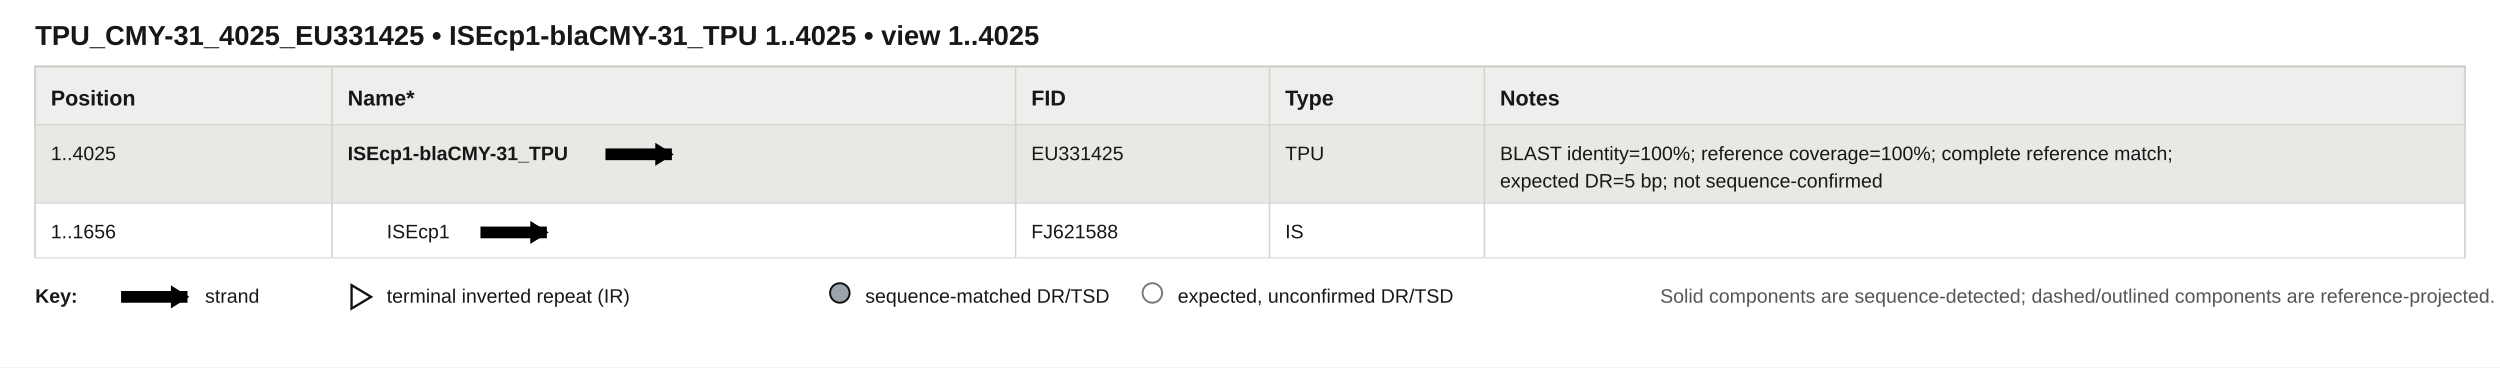
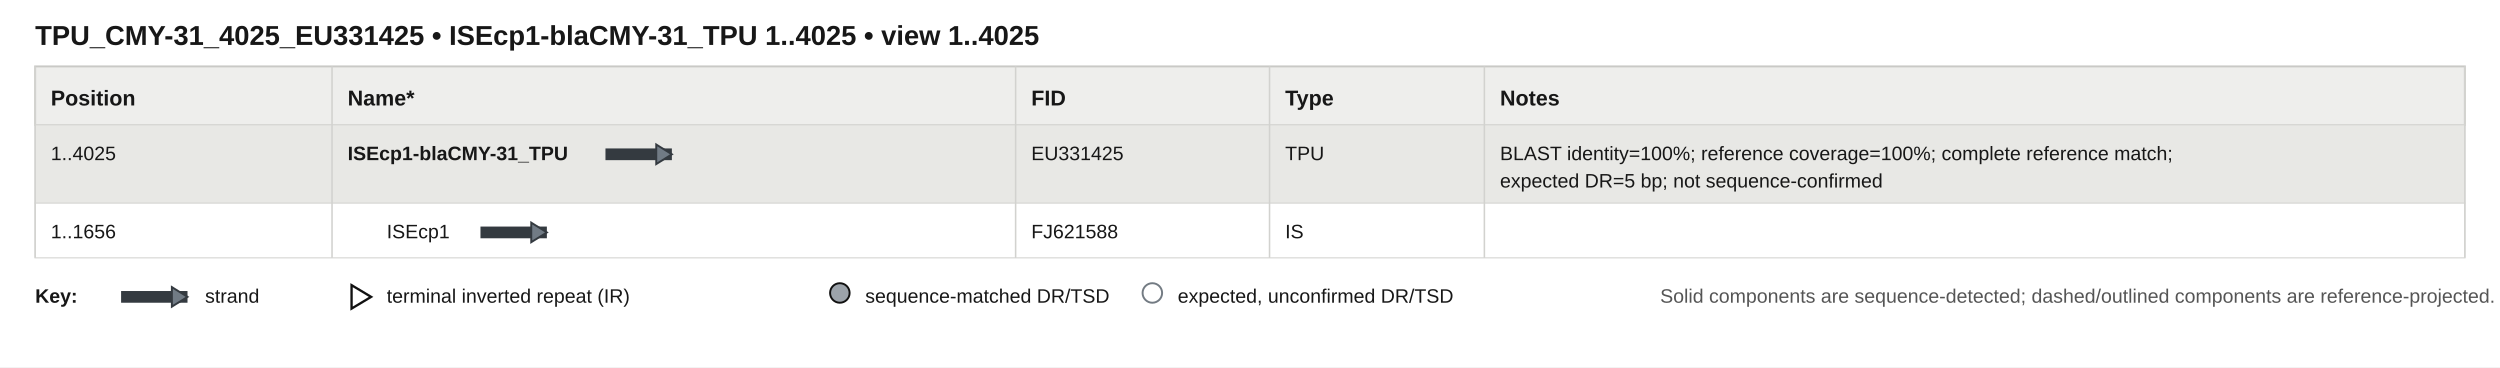
<svg xmlns="http://www.w3.org/2000/svg" width="1280" height="188" style="background:#fff;font-family:Arial,Helvetica,sans-serif">
  <rect x="0" y="0" width="1280" height="188" fill="#fff" />
  <text x="18.0" y="23.0" font-size="14" font-weight="bold" text-anchor="start" fill="#171717">TPU_CMY-31_4025_EU331425 • ISEcp1-blaCMY-31_TPU 1..4025 • view 1..4025</text>
  <rect x="18" y="34" width="1244" height="30" fill="#eeeeec" stroke="#c9c9c6" />
  <text x="26.0" y="54.0" font-size="11" font-weight="bold" text-anchor="start" fill="#171717">Position</text>
  <text x="178.0" y="54.0" font-size="11" font-weight="bold" text-anchor="start" fill="#171717">Name*</text>
  <text x="528.0" y="54.0" font-size="11" font-weight="bold" text-anchor="start" fill="#171717">FID</text>
  <text x="658.0" y="54.0" font-size="11" font-weight="bold" text-anchor="start" fill="#171717">Type</text>
  <text x="768.0" y="54.0" font-size="11" font-weight="bold" text-anchor="start" fill="#171717">Notes</text>
  <rect x="18" y="64" width="1244" height="40" fill="#e8e8e5" stroke="#ddddda" stroke-width="0.7" />
  <text x="26.0" y="82.0" font-size="10" font-weight="normal" text-anchor="start" fill="#171717">1..4025</text>
  <text x="178.0" y="82.0" font-size="10" font-weight="bold" text-anchor="start" fill="#171717">ISEcp1-blaCMY-31_TPU</text>
-   <line x1="310.0" y1="79.0" x2="344.0" y2="79.0" stroke="#000" stroke-width="6" />
-   <polygon points="344.0,79.0 336.0,74.0 336.0,84.0" fill="#000000" stroke="#000" />
+   <line x1="310.0" y1="79.0" x2="344.0" y2="79.0" stroke="#343a40" stroke-width="6" />
+   <polygon points="344.0,79.0 336.0,74.0 336.0,84.0" fill="#717b85" stroke="#343a40" />
  <text x="528.0" y="82.0" font-size="10" font-weight="normal" text-anchor="start" fill="#171717">EU331425</text>
  <text x="658.0" y="82.0" font-size="10" font-weight="normal" text-anchor="start" fill="#171717">TPU</text>
  <text x="768.0" y="82.0" font-size="10" font-weight="normal" text-anchor="start" fill="#171717">BLAST identity=100%; reference coverage=100%; complete reference match;</text>
  <text x="768.0" y="96.0" font-size="10" font-weight="normal" text-anchor="start" fill="#171717">expected DR=5 bp; not sequence-confirmed</text>
  <rect x="18" y="104" width="1244" height="28" fill="#ffffff" stroke="#ddddda" stroke-width="0.7" />
  <text x="26.0" y="122.0" font-size="10" font-weight="normal" text-anchor="start" fill="#171717">1..1656</text>
  <text x="198.0" y="122.0" font-size="10" font-weight="normal" text-anchor="start" fill="#171717">ISEcp1</text>
-   <line x1="246.0" y1="119.0" x2="280.0" y2="119.0" stroke="#000" stroke-width="6" />
-   <polygon points="280.0,119.0 272.0,114.0 272.0,124.0" fill="#000000" stroke="#000" />
+   <line x1="246.0" y1="119.0" x2="280.0" y2="119.0" stroke="#343a40" stroke-width="6" />
+   <polygon points="280.0,119.0 272.0,114.0 272.0,124.0" fill="#717b85" stroke="#343a40" />
  <text x="528.0" y="122.0" font-size="10" font-weight="normal" text-anchor="start" fill="#171717">FJ621588</text>
  <text x="658.0" y="122.0" font-size="10" font-weight="normal" text-anchor="start" fill="#171717">IS</text>
  <text x="768.0" y="122.0" font-size="10" font-weight="normal" text-anchor="start" fill="#171717" />
  <line x1="18" y1="34" x2="18" y2="132" stroke="#d2d2cf" stroke-width="0.8" />
  <line x1="170" y1="34" x2="170" y2="132" stroke="#d2d2cf" stroke-width="0.8" />
  <line x1="520" y1="34" x2="520" y2="132" stroke="#d2d2cf" stroke-width="0.8" />
  <line x1="650" y1="34" x2="650" y2="132" stroke="#d2d2cf" stroke-width="0.8" />
  <line x1="760" y1="34" x2="760" y2="132" stroke="#d2d2cf" stroke-width="0.8" />
  <line x1="1262" y1="34" x2="1262" y2="132" stroke="#d2d2cf" stroke-width="0.8" />
  <text x="18.0" y="155.0" font-size="10" font-weight="bold" text-anchor="start" fill="#171717">Key:</text>
-   <line x1="62.0" y1="152.0" x2="96.0" y2="152.0" stroke="#000" stroke-width="6" />
-   <polygon points="96.0,152.0 88.0,147.0 88.0,157.0" fill="#000000" stroke="#000" />
+   <line x1="62.0" y1="152.0" x2="96.0" y2="152.0" stroke="#343a40" stroke-width="6" />
+   <polygon points="96.0,152.0 88.0,147.0 88.0,157.0" fill="#717b85" stroke="#343a40" />
  <text x="105.0" y="155.0" font-size="10" font-weight="normal" text-anchor="start" fill="#171717">strand</text>
  <polygon points="180.0,146.0 190.0,152.0 180.0,158.0" fill="#fff" stroke="#111" stroke-width="1.2" />
  <text x="198.0" y="155.0" font-size="10" font-weight="normal" text-anchor="start" fill="#171717">terminal inverted repeat (IR)</text>
  <circle cx="430" cy="150" r="5" fill="#9ca3aa" stroke="#111" />
  <text x="443.0" y="155.0" font-size="10" font-weight="normal" text-anchor="start" fill="#171717">sequence-matched DR/TSD</text>
  <circle cx="590" cy="150" r="5" fill="#fff" stroke="#737b83" />
  <text x="603.0" y="155.0" font-size="10" font-weight="normal" text-anchor="start" fill="#171717">expected, unconfirmed DR/TSD</text>
  <text x="850.0" y="155.0" font-size="10" font-weight="normal" text-anchor="start" fill="#555555">Solid components are sequence-detected; dashed/outlined components are reference-projected.</text>
</svg>
